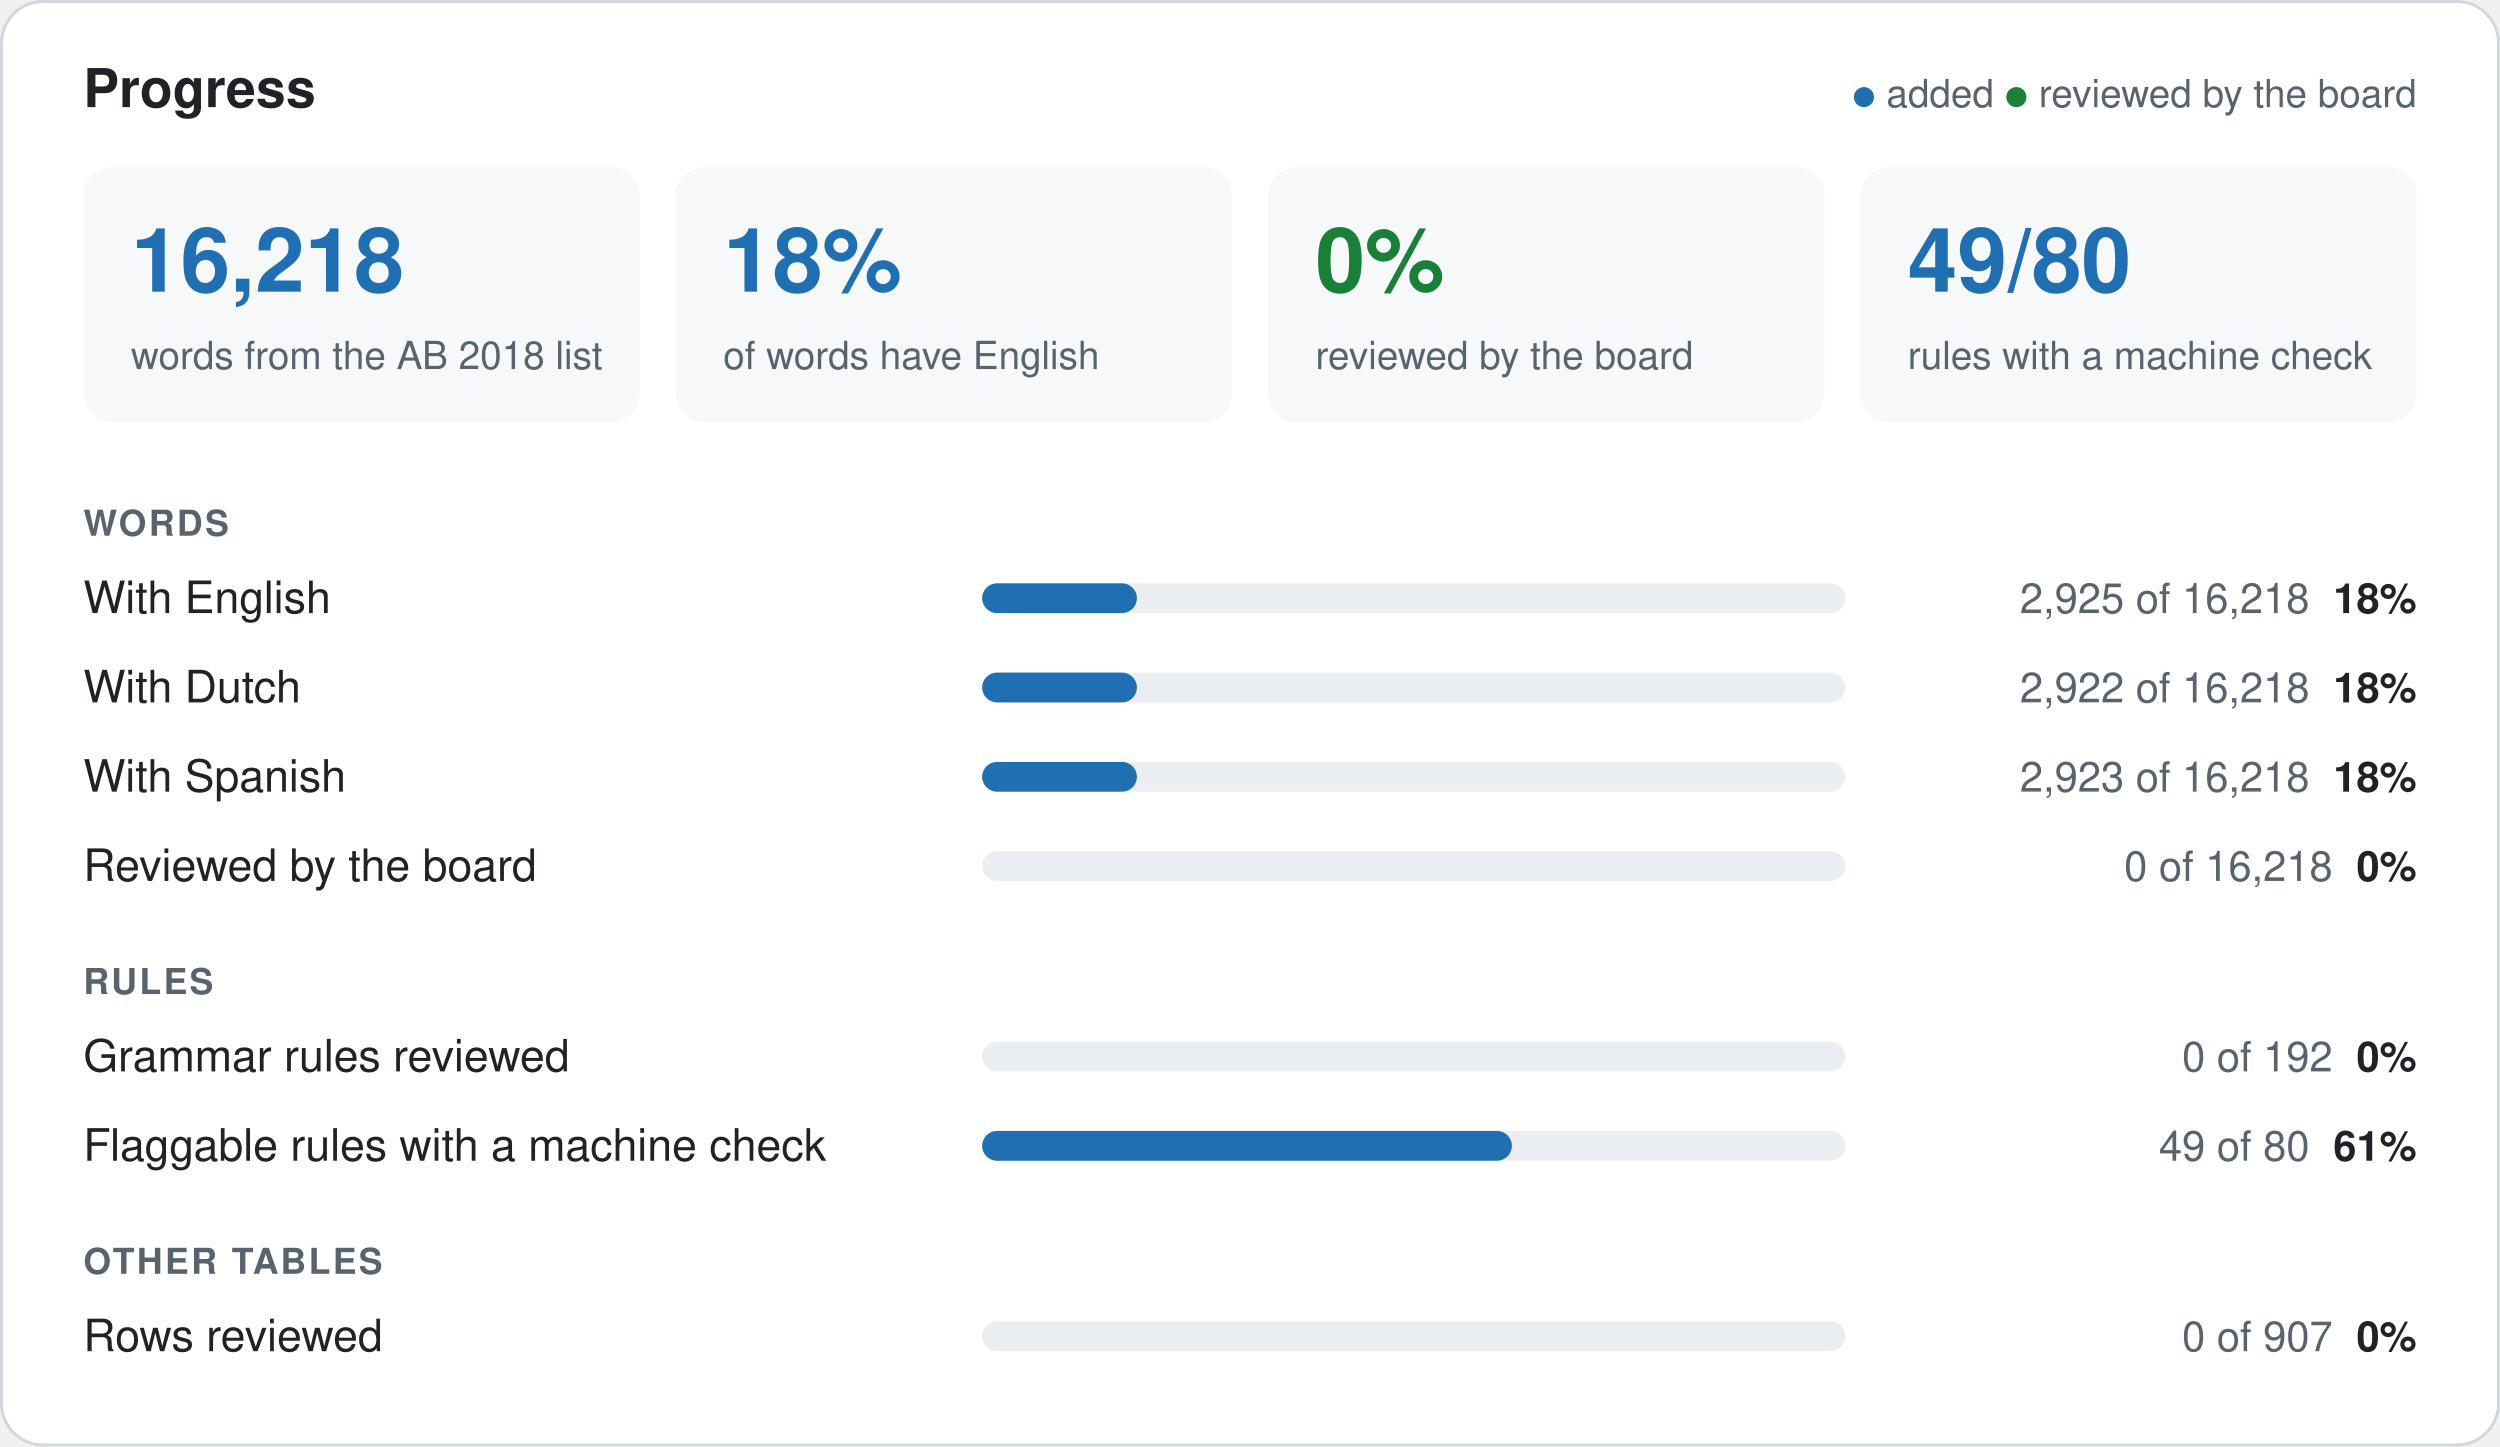
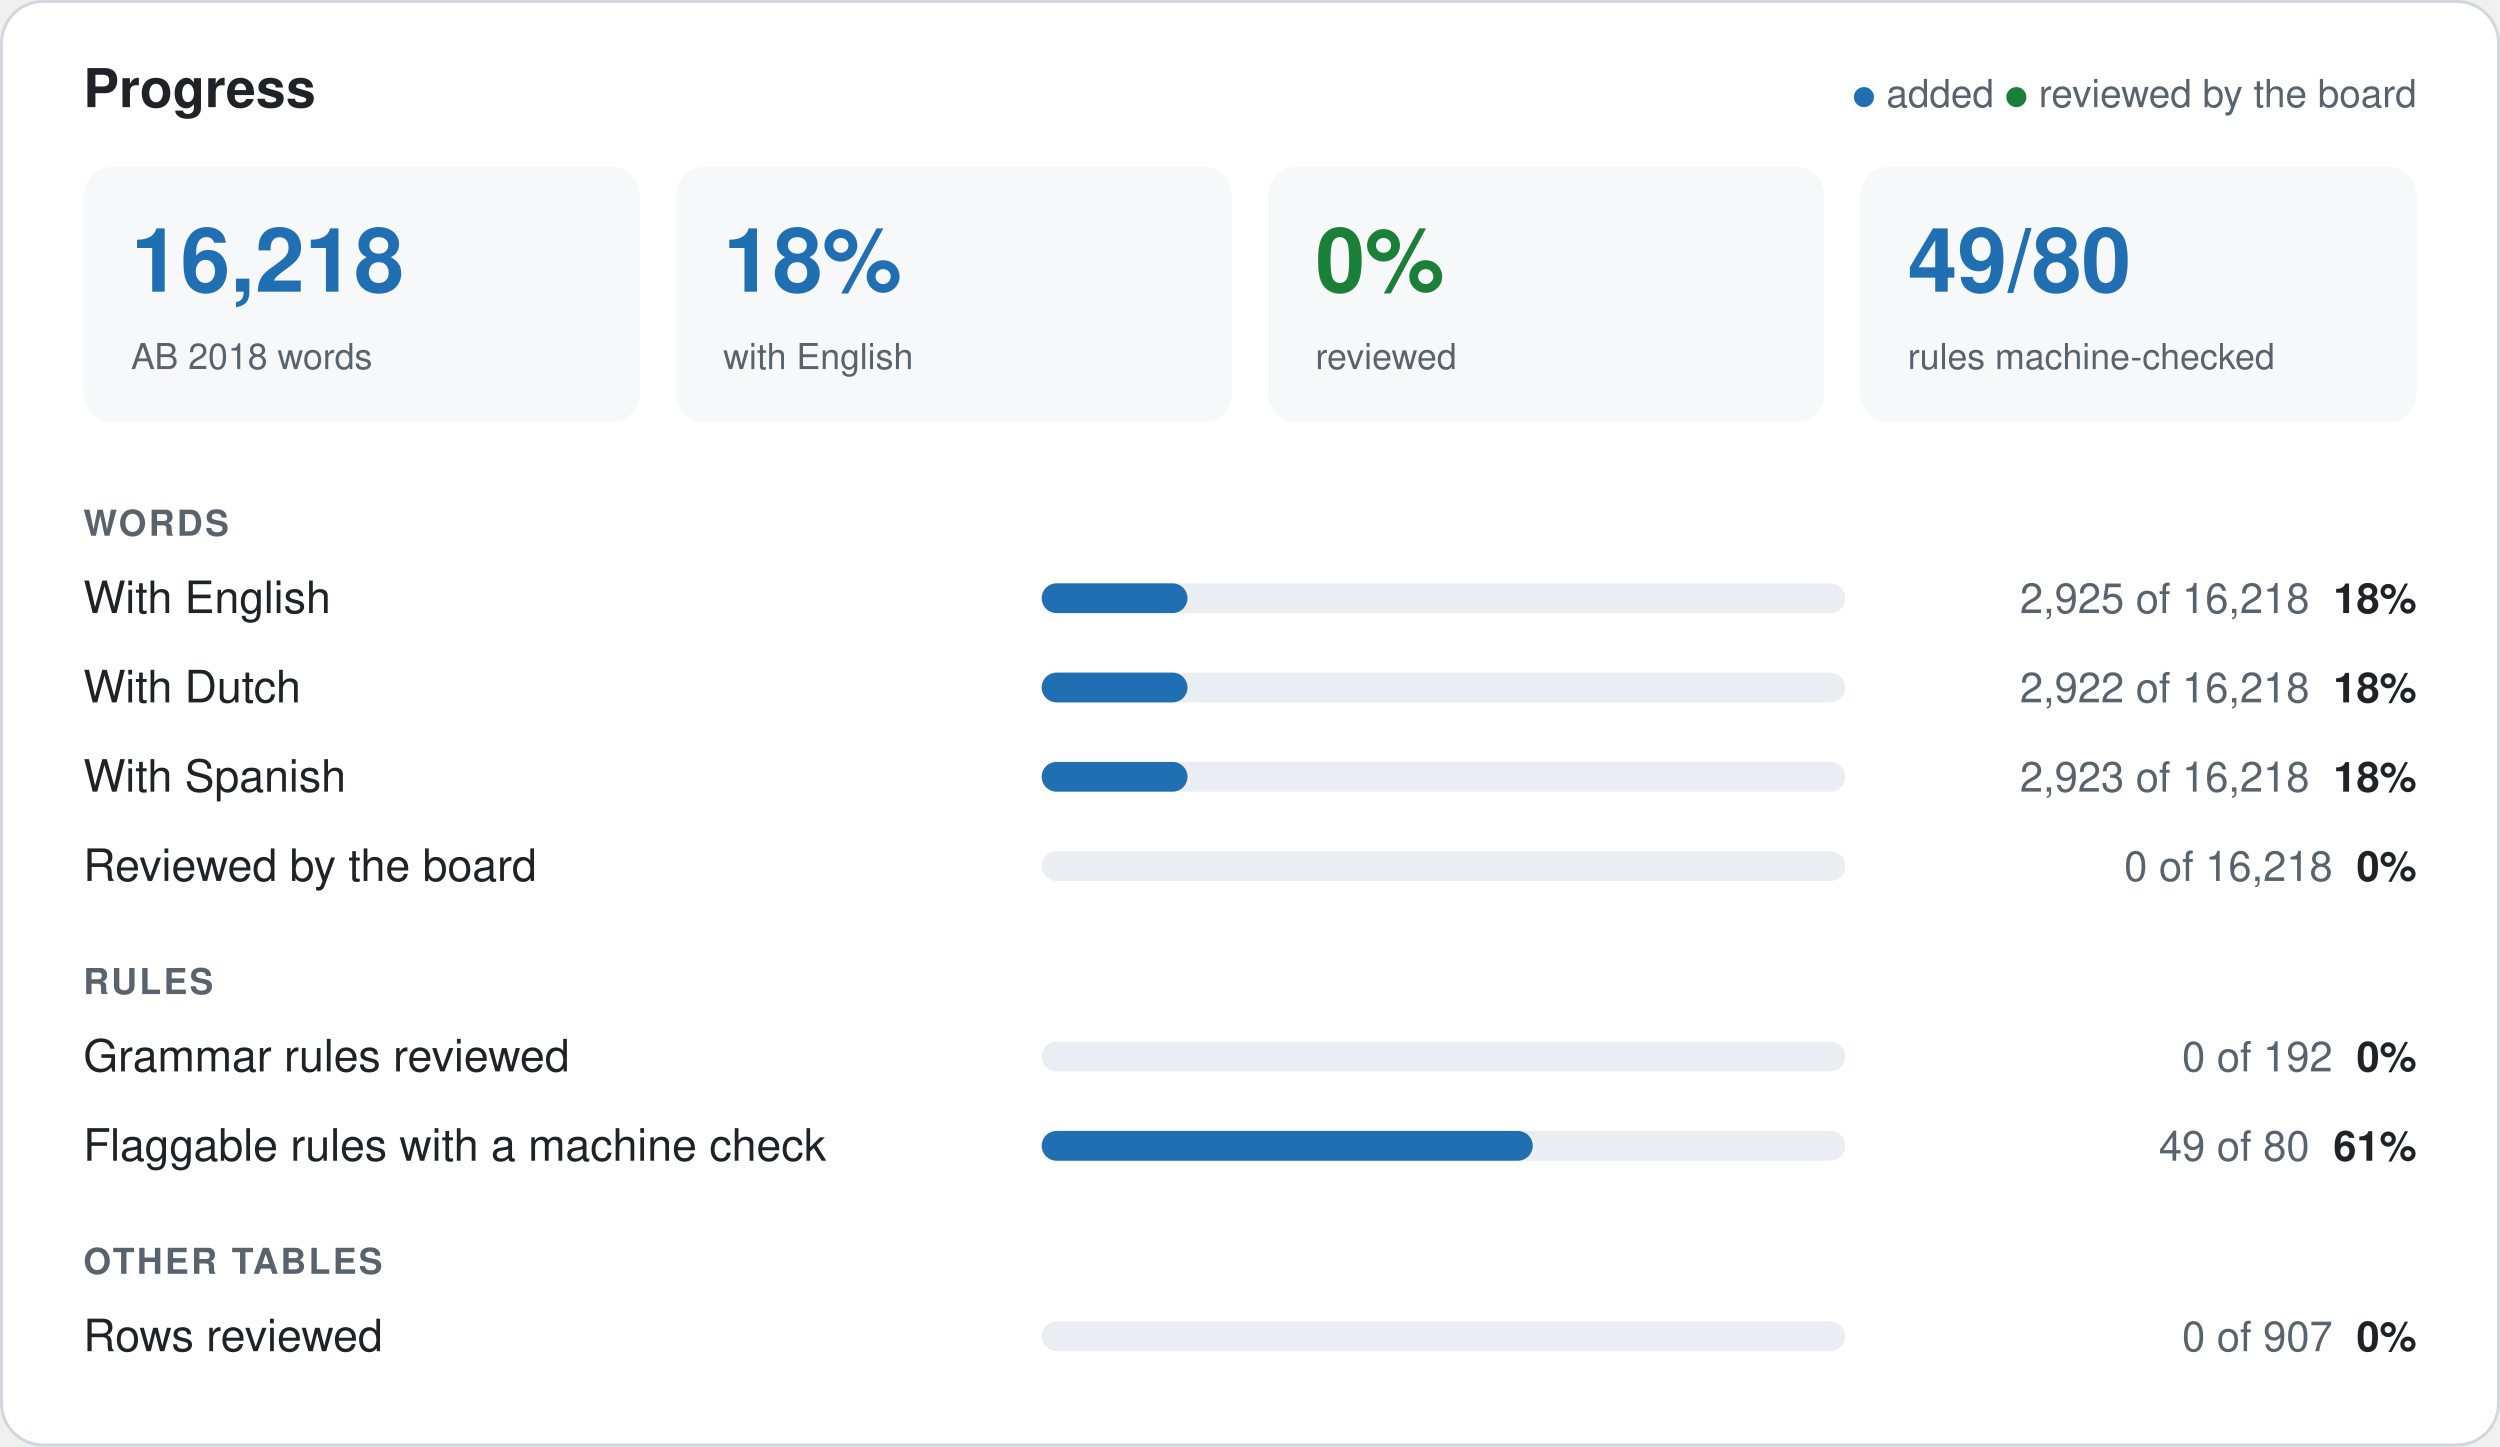
<svg xmlns="http://www.w3.org/2000/svg" viewBox="0 0 840 486" width="840" height="486" role="img" aria-label="Progress of the Papiamento open data">
  <rect x="0.5" y="0.5" width="839" height="485" rx="14" fill="#ffffff" stroke="#d0d7de" />
  <g font-family="-apple-system, 'Segoe UI', Helvetica, Arial, sans-serif">
    <text x="28" y="36" font-size="18" font-weight="700" fill="#1f2328">Progress</text>
    <text x="812" y="36" font-size="13" fill="#59636e" text-anchor="end">
      <tspan fill="#1f6fb2">●</tspan> added    <tspan fill="#1a7f37">●</tspan> reviewed by the board</text>
    <rect x="28" y="56" width="187" height="86" rx="10" fill="#f6f8fa" />
    <text x="44" y="98" font-size="30" font-weight="700" fill="#1f6fb2">16,218</text>
-     <text x="44" y="124" font-size="13" fill="#59636e">words from the AB 2018 list</text>
+     <text x="44" y="124" font-size="12" fill="#59636e">AB 2018 words</text>
    <rect x="227" y="56" width="187" height="86" rx="10" fill="#f6f8fa" />
    <text x="243" y="98" font-size="30" font-weight="700" fill="#1f6fb2">18%</text>
-     <text x="243" y="124" font-size="13" fill="#59636e">of words have English</text>
+     <text x="243" y="124" font-size="12" fill="#59636e">with English</text>
    <rect x="426" y="56" width="187" height="86" rx="10" fill="#f6f8fa" />
    <text x="442" y="98" font-size="30" font-weight="700" fill="#1a7f37">0%</text>
-     <text x="442" y="124" font-size="13" fill="#59636e">reviewed by the board</text>
+     <text x="442" y="124" font-size="12" fill="#59636e">reviewed</text>
    <rect x="625" y="56" width="187" height="86" rx="10" fill="#f6f8fa" />
    <text x="641" y="98" font-size="30" font-weight="700" fill="#1f6fb2">49/80</text>
-     <text x="641" y="124" font-size="13" fill="#59636e">rules with a machine check</text>
+     <text x="641" y="124" font-size="12" fill="#59636e">rules machine-checked</text>
    <text x="28" y="180" font-size="12" font-weight="600" fill="#59636e" letter-spacing="0.8">WORDS</text>
    <text x="28" y="206" font-size="15" fill="#1f2328">With English</text>
-     <rect x="330" y="196" width="290" height="10" rx="5" fill="#eaeef2" />
-     <rect x="330" y="196" width="52" height="10" rx="5" fill="#1f6fb2" />
+     <rect x="350" y="196" width="270" height="10" rx="5" fill="#eaeef2" />
+     <rect x="350" y="196" width="49" height="10" rx="5" fill="#1f6fb2" />
    <text x="812" y="206" font-size="14" fill="#59636e" text-anchor="end">2,925 of 16,218<tspan font-weight="600" fill="#1f2328" dx="8">18%</tspan>
    </text>
    <text x="28" y="236" font-size="15" fill="#1f2328">With Dutch</text>
-     <rect x="330" y="226" width="290" height="10" rx="5" fill="#eaeef2" />
-     <rect x="330" y="226" width="52" height="10" rx="5" fill="#1f6fb2" />
+     <rect x="350" y="226" width="270" height="10" rx="5" fill="#eaeef2" />
+     <rect x="350" y="226" width="49" height="10" rx="5" fill="#1f6fb2" />
    <text x="812" y="236" font-size="14" fill="#59636e" text-anchor="end">2,922 of 16,218<tspan font-weight="600" fill="#1f2328" dx="8">18%</tspan>
    </text>
    <text x="28" y="266" font-size="15" fill="#1f2328">With Spanish</text>
-     <rect x="330" y="256" width="290" height="10" rx="5" fill="#eaeef2" />
-     <rect x="330" y="256" width="52" height="10" rx="5" fill="#1f6fb2" />
+     <rect x="350" y="256" width="270" height="10" rx="5" fill="#eaeef2" />
+     <rect x="350" y="256" width="49" height="10" rx="5" fill="#1f6fb2" />
    <text x="812" y="266" font-size="14" fill="#59636e" text-anchor="end">2,923 of 16,218<tspan font-weight="600" fill="#1f2328" dx="8">18%</tspan>
    </text>
    <text x="28" y="296" font-size="15" fill="#1f2328">Reviewed by the board</text>
-     <rect x="330" y="286" width="290" height="10" rx="5" fill="#eaeef2" />
+     <rect x="350" y="286" width="270" height="10" rx="5" fill="#eaeef2" />
    <text x="812" y="296" font-size="14" fill="#59636e" text-anchor="end">0 of 16,218<tspan font-weight="600" fill="#1f2328" dx="8">0%</tspan>
    </text>
    <text x="28" y="334" font-size="12" font-weight="600" fill="#59636e" letter-spacing="0.8">RULES</text>
    <text x="28" y="360" font-size="15" fill="#1f2328">Grammar rules reviewed</text>
-     <rect x="330" y="350" width="290" height="10" rx="5" fill="#eaeef2" />
+     <rect x="350" y="350" width="270" height="10" rx="5" fill="#eaeef2" />
    <text x="812" y="360" font-size="14" fill="#59636e" text-anchor="end">0 of 192<tspan font-weight="600" fill="#1f2328" dx="8">0%</tspan>
    </text>
    <text x="28" y="390" font-size="15" fill="#1f2328">Flaggable rules with a machine check</text>
-     <rect x="330" y="380" width="290" height="10" rx="5" fill="#eaeef2" />
-     <rect x="330" y="380" width="178" height="10" rx="5" fill="#1f6fb2" />
+     <rect x="350" y="380" width="270" height="10" rx="5" fill="#eaeef2" />
+     <rect x="350" y="380" width="165" height="10" rx="5" fill="#1f6fb2" />
    <text x="812" y="390" font-size="14" fill="#59636e" text-anchor="end">49 of 80<tspan font-weight="600" fill="#1f2328" dx="8">61%</tspan>
    </text>
    <text x="28" y="428" font-size="12" font-weight="600" fill="#59636e" letter-spacing="0.8">OTHER TABLES</text>
    <text x="28" y="454" font-size="15" fill="#1f2328">Rows reviewed</text>
-     <rect x="330" y="444" width="290" height="10" rx="5" fill="#eaeef2" />
+     <rect x="350" y="444" width="270" height="10" rx="5" fill="#eaeef2" />
    <text x="812" y="454" font-size="14" fill="#59636e" text-anchor="end">0 of 907<tspan font-weight="600" fill="#1f2328" dx="8">0%</tspan>
    </text>
  </g>
</svg>
